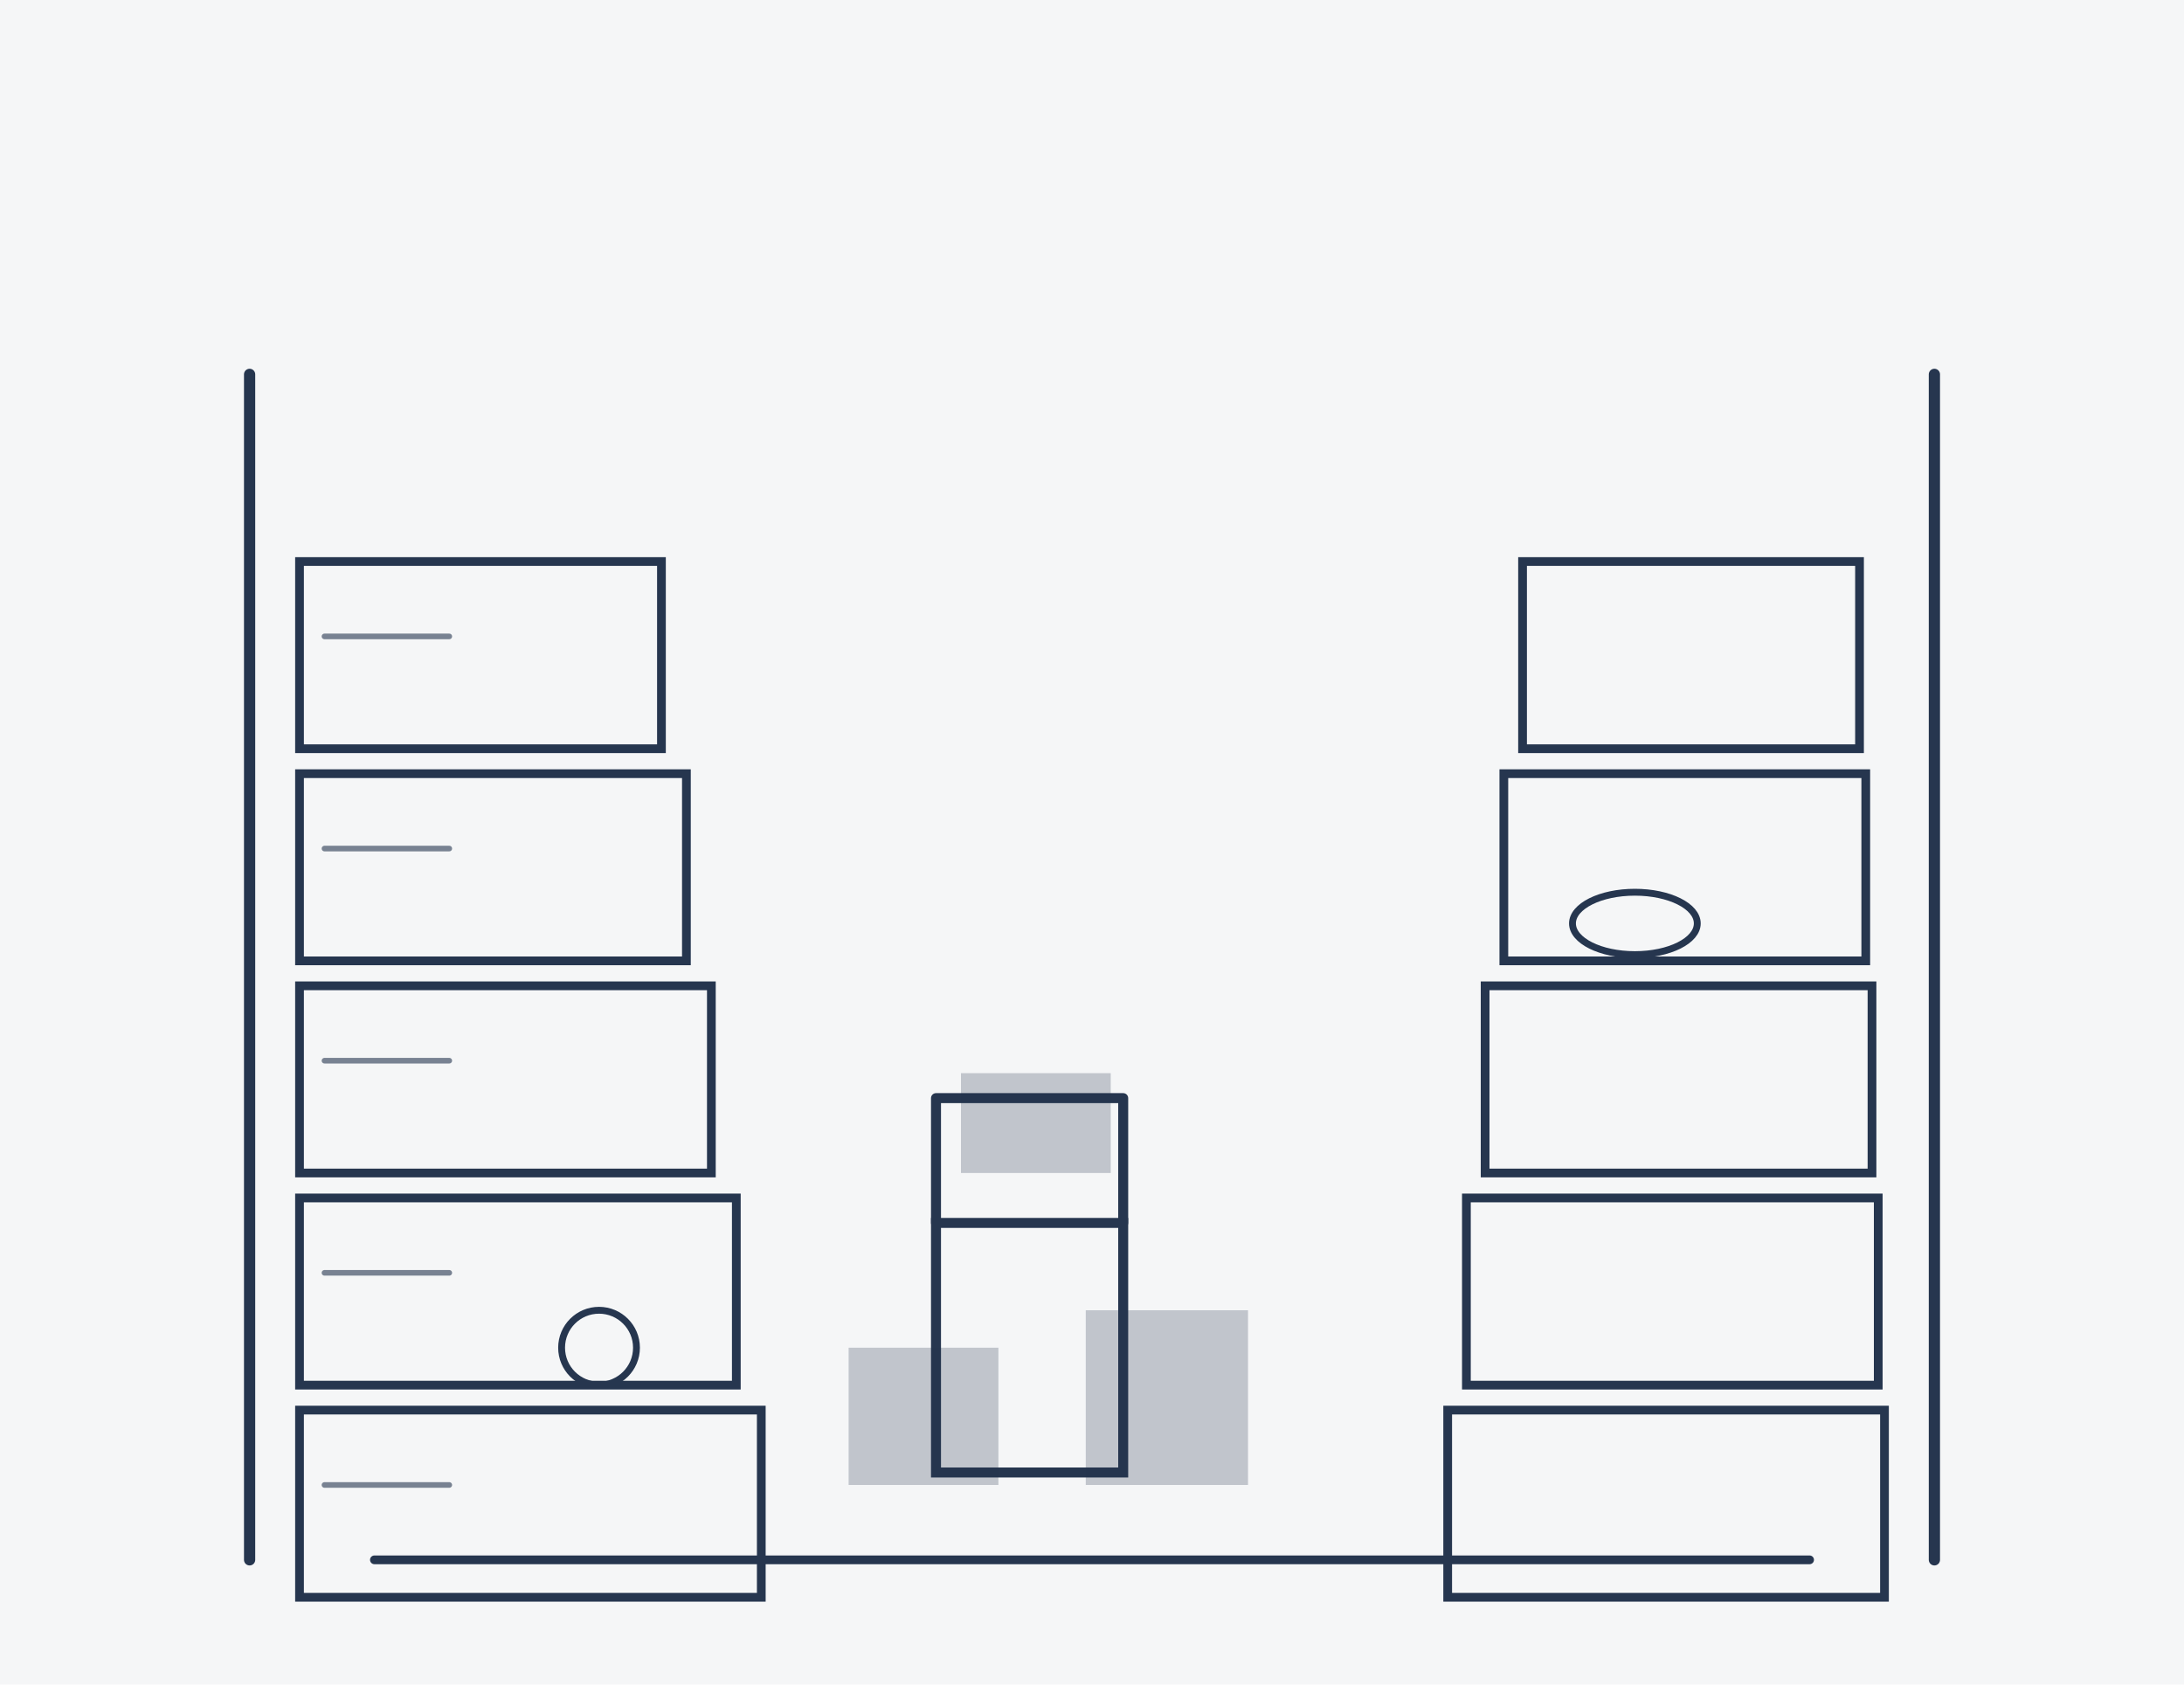
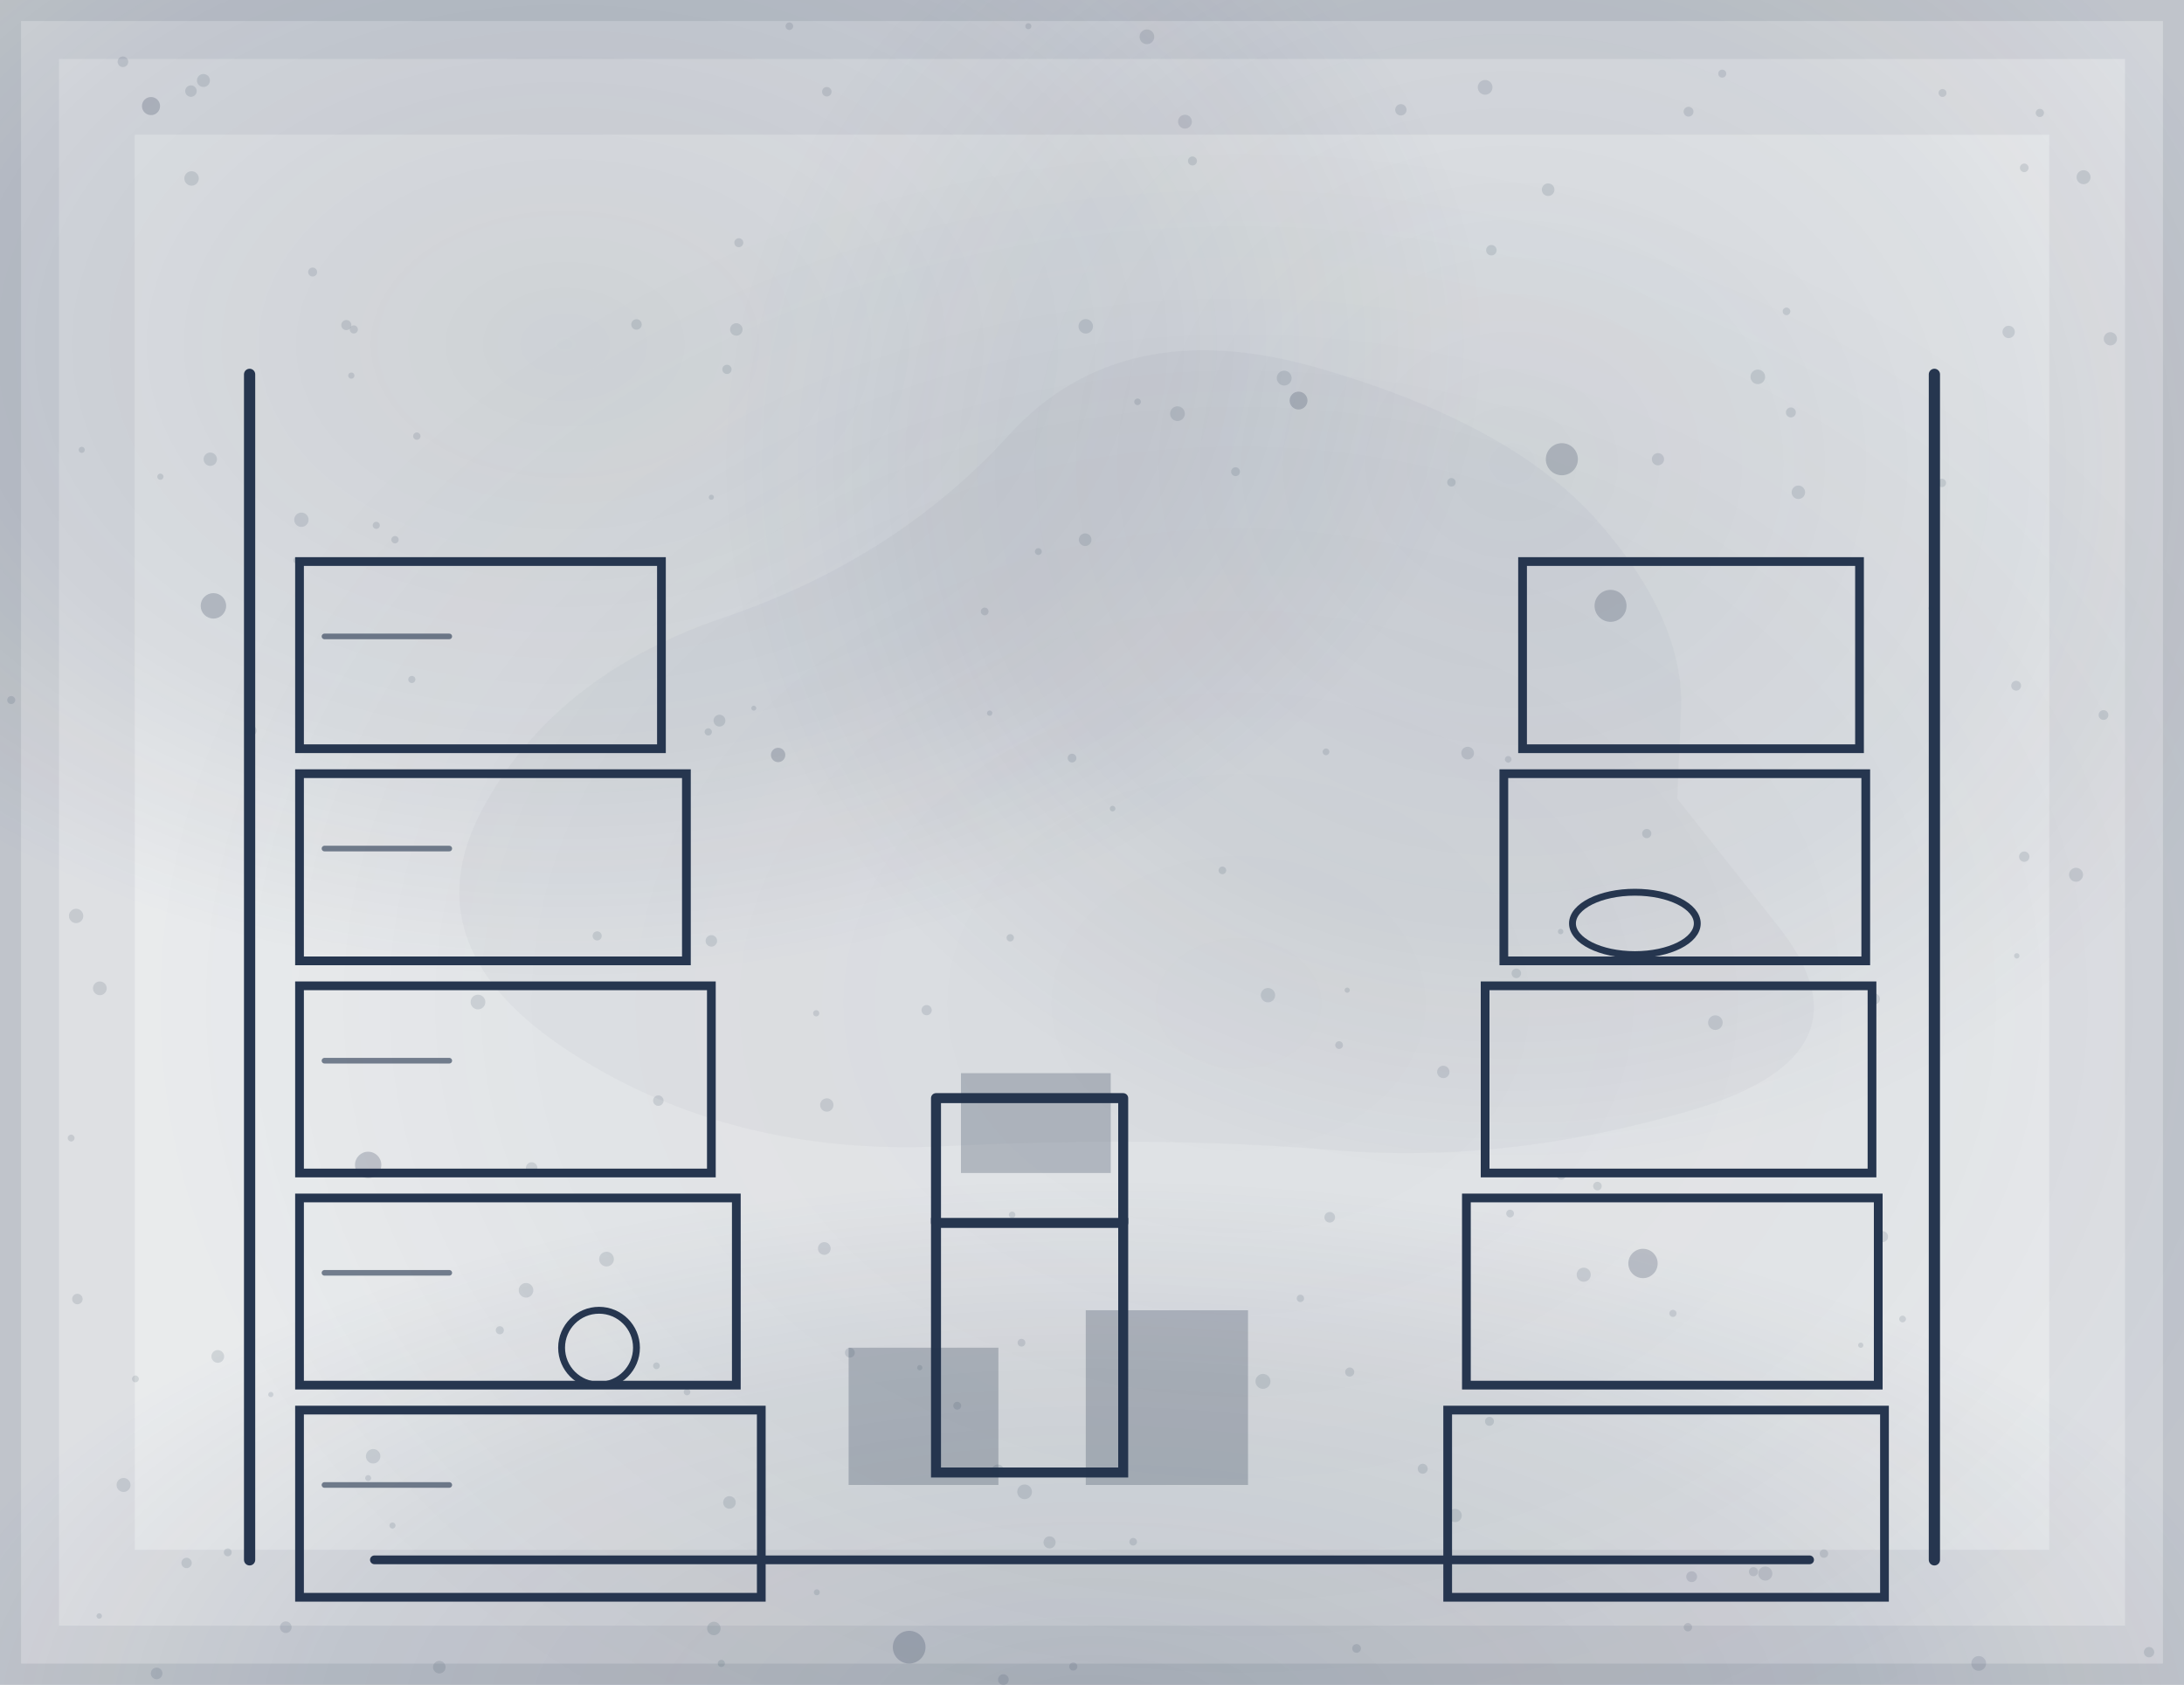
<svg xmlns="http://www.w3.org/2000/svg" viewBox="0 0 350 270">
+   <defs>
+     <radialGradient id="g314">
+       <stop offset="0" stop-color="#26364F" stop-opacity="0.14" />
+       <stop offset="0.65" stop-color="#26364F" stop-opacity="0.077" />
+       <stop offset="1" stop-color="#26364F" stop-opacity="0" />
+     </radialGradient>
+     <radialGradient id="g315">
+       <stop offset="0" stop-color="#26364F" stop-opacity="0.11" />
+       <stop offset="0.65" stop-color="#26364F" stop-opacity="0.061" />
+       <stop offset="1" stop-color="#26364F" stop-opacity="0" />
+     </radialGradient>
+     <radialGradient id="g316">
+       <stop offset="0" stop-color="#26364F" stop-opacity="0.16" />
+       <stop offset="0.65" stop-color="#26364F" stop-opacity="0.088" />
+       <stop offset="1" stop-color="#26364F" stop-opacity="0" />
+     </radialGradient>
+     <radialGradient id="g317">
+       <stop offset="0" stop-color="#26364F" stop-opacity="0.06" />
+       <stop offset="0.65" stop-color="#26364F" stop-opacity="0.033" />
+       <stop offset="1" stop-color="#26364F" stop-opacity="0" />
+     </radialGradient>
+   </defs>
+   <rect width="350" height="270" fill="#26364F" fill-opacity="0.060" />
+   <ellipse cx="90.744" cy="54.969" rx="147.0" ry="102.9" fill="url(#g314)" />
+   <ellipse cx="242.281" cy="74.54" rx="126.0" ry="113.4" fill="url(#g315)" />
+   <ellipse cx="175.0" cy="275.4" rx="192.5" ry="86.6" fill="url(#g316)" />
+   <ellipse cx="198.37" cy="160.937" rx="175.0" ry="140.0" fill="url(#g317)" />
+   <path d="M268.8 128.0 Q268.8 128.0 285.0 148.5 Q301.2 169.0 271.2 177.9 Q241.3 186.7 213.3 184.3 Q185.3 182.0 151.4 183.7 Q117.4 185.4 91.5 168.7 Q65.7 152.0 77.1 130.1 Q88.6 108.2 116.2 98.9 Q143.7 89.5 161.7 69.7 Q179.7 50.0 211.0 58.9 Q242.4 67.9 256.2 83.7 Q270.0 99.5 269.4 113.8 Z" fill="#26364F" fill-opacity="0.035" />
  <rect x="0" y="0" width="350" height="270" rx="0" fill="#26364F" fill-opacity="0.045" />
  <path d="M40 250 V60 M310 250 V60" fill="none" stroke="#26364F" stroke-width="1.8" stroke-linecap="round" stroke-linejoin="round" />
  <rect x="48" y="226" width="74" height="30" rx="0" fill="none" stroke="#26364F" stroke-width="1.4" />
  <rect x="48" y="192" width="70" height="30" rx="0" fill="none" stroke="#26364F" stroke-width="1.4" />
  <rect x="48" y="158" width="66" height="30" rx="0" fill="none" stroke="#26364F" stroke-width="1.4" />
  <rect x="48" y="124" width="62" height="30" rx="0" fill="none" stroke="#26364F" stroke-width="1.4" />
  <rect x="48" y="90" width="58" height="30" rx="0" fill="none" stroke="#26364F" stroke-width="1.4" />
  <rect x="232" y="226" width="70" height="30" rx="0" fill="none" stroke="#26364F" stroke-width="1.4" />
  <rect x="235" y="192" width="66" height="30" rx="0" fill="none" stroke="#26364F" stroke-width="1.4" />
  <rect x="238" y="158" width="62" height="30" rx="0" fill="none" stroke="#26364F" stroke-width="1.4" />
  <rect x="241" y="124" width="58" height="30" rx="0" fill="none" stroke="#26364F" stroke-width="1.4" />
  <rect x="244" y="90" width="54" height="30" rx="0" fill="none" stroke="#26364F" stroke-width="1.4" />
  <path d="M52 238 h20" fill="none" stroke="#26364F" stroke-width="0.9" stroke-linecap="round" stroke-linejoin="round" stroke-opacity="0.6" />
  <path d="M52 204 h20" fill="none" stroke="#26364F" stroke-width="0.9" stroke-linecap="round" stroke-linejoin="round" stroke-opacity="0.6" />
  <path d="M52 170 h20" fill="none" stroke="#26364F" stroke-width="0.9" stroke-linecap="round" stroke-linejoin="round" stroke-opacity="0.6" />
  <path d="M52 136 h20" fill="none" stroke="#26364F" stroke-width="0.9" stroke-linecap="round" stroke-linejoin="round" stroke-opacity="0.6" />
  <path d="M52 102 h20" fill="none" stroke="#26364F" stroke-width="0.9" stroke-linecap="round" stroke-linejoin="round" stroke-opacity="0.6" />
  <circle cx="96" cy="216" r="6" fill="none" stroke="#26364F" stroke-width="1.1" />
  <ellipse cx="262" cy="148" rx="10" ry="5" fill="none" stroke="#26364F" stroke-width="1.1" />
  <rect x="150" y="196" width="30" height="40" rx="0" fill="none" stroke="#26364F" stroke-width="1.6" />
  <path d="M150 196 v-20 h30 v20" fill="none" stroke="#26364F" stroke-width="1.6" stroke-linecap="round" stroke-linejoin="round" />
  <rect x="136" y="216" width="24" height="22" rx="0" fill="#26364F" fill-opacity="0.25" />
  <rect x="174" y="210" width="26" height="28" rx="0" fill="#26364F" fill-opacity="0.25" />
  <rect x="154" y="172" width="24" height="16" rx="0" fill="#26364F" fill-opacity="0.25" />
  <path d="M60 250 h230" fill="none" stroke="#26364F" stroke-width="1.4" stroke-linecap="round" stroke-linejoin="round" />
+   <circle cx="15.9" cy="259.0" r="0.44" fill="#26364F" fill-opacity="0.13" />
+   <circle cx="195.9" cy="139.5" r="0.61" fill="#26364F" fill-opacity="0.13" />
+   <circle cx="253.8" cy="204.3" r="1.13" fill="#26364F" fill-opacity="0.13" />
+   <circle cx="59.8" cy="233.4" r="1.16" fill="#26364F" fill-opacity="0.13" />
+   <circle cx="217.4" cy="264.2" r="0.70" fill="#26364F" fill-opacity="0.13" />
+   <circle cx="153.4" cy="225.3" r="0.63" fill="#26364F" fill-opacity="0.13" />
+   <circle cx="132.5" cy="14.7" r="0.76" fill="#26364F" fill-opacity="0.13" />
+   <circle cx="76.6" cy="160.6" r="1.18" fill="#26364F" fill-opacity="0.13" />
+   <circle cx="85.2" cy="187.2" r="0.92" fill="#26364F" fill-opacity="0.13" />
+   <circle cx="47.5" cy="89.8" r="0.50" fill="#26364F" fill-opacity="0.13" />
+   <circle cx="115.6" cy="266.6" r="0.57" fill="#26364F" fill-opacity="0.13" />
+   <circle cx="1.8" cy="112.2" r="0.64" fill="#26364F" fill-opacity="0.13" />
+   <circle cx="30.6" cy="14.6" r="0.92" fill="#26364F" fill-opacity="0.13" />
+   <circle cx="326.9" cy="18.1" r="0.66" fill="#26364F" fill-opacity="0.13" />
+   <circle cx="43.4" cy="223.5" r="0.42" fill="#26364F" fill-opacity="0.13" />
+   <circle cx="50.1" cy="43.6" r="0.72" fill="#26364F" fill-opacity="0.13" />
+   <circle cx="33.7" cy="73.6" r="1.07" fill="#26364F" fill-opacity="0.13" />
+   <circle cx="30.7" cy="28.6" r="1.16" fill="#26364F" fill-opacity="0.13" />
+   <circle cx="274.9" cy="163.9" r="1.17" fill="#26364F" fill-opacity="0.13" />
+   <circle cx="19.8" cy="238.0" r="1.12" fill="#26364F" fill-opacity="0.13" />
+   <circle cx="301.7" cy="198.2" r="0.88" fill="#26364F" fill-opacity="0.13" />
+   <circle cx="29.9" cy="250.5" r="0.83" fill="#26364F" fill-opacity="0.13" />
+   <circle cx="59.0" cy="236.9" r="0.48" fill="#26364F" fill-opacity="0.13" />
+   <circle cx="241.7" cy="121.7" r="0.53" fill="#26364F" fill-opacity="0.13" />
+   <circle cx="239.0" cy="40.1" r="0.84" fill="#26364F" fill-opacity="0.13" />
+   <circle cx="198.0" cy="75.6" r="0.71" fill="#26364F" fill-opacity="0.13" />
+   <circle cx="256.0" cy="190.1" r="0.69" fill="#26364F" fill-opacity="0.13" />
+   <circle cx="332.7" cy="140.2" r="1.12" fill="#26364F" fill-opacity="0.13" />
+   <circle cx="173.9" cy="86.5" r="1.01" fill="#26364F" fill-opacity="0.13" />
+   <circle cx="292.3" cy="249.0" r="0.68" fill="#26364F" fill-opacity="0.13" />
+   <circle cx="166.4" cy="88.4" r="0.55" fill="#26364F" fill-opacity="0.13" />
+   <circle cx="171.8" cy="121.5" r="0.70" fill="#26364F" fill-opacity="0.13" />
+   <circle cx="102.0" cy="52.0" r="0.84" fill="#26364F" fill-opacity="0.13" />
+   <circle cx="344.4" cy="264.8" r="0.83" fill="#26364F" fill-opacity="0.13" />
+   <circle cx="66.0" cy="108.9" r="0.57" fill="#26364F" fill-opacity="0.13" />
+   <circle cx="115.3" cy="115.5" r="0.95" fill="#26364F" fill-opacity="0.13" />
+   <circle cx="212.5" cy="120.5" r="0.54" fill="#26364F" fill-opacity="0.13" />
+   <circle cx="271.1" cy="252.7" r="0.87" fill="#26364F" fill-opacity="0.13" />
+   <circle cx="172.0" cy="267.1" r="0.65" fill="#26364F" fill-opacity="0.13" />
+   <circle cx="136.2" cy="216.8" r="0.79" fill="#26364F" fill-opacity="0.13" />
+   <circle cx="130.8" cy="162.4" r="0.50" fill="#26364F" fill-opacity="0.13" />
+   <circle cx="235.2" cy="120.7" r="1.02" fill="#26364F" fill-opacity="0.13" />
+   <circle cx="276.0" cy="11.8" r="0.64" fill="#26364F" fill-opacity="0.13" />
+   <circle cx="114.0" cy="150.8" r="0.92" fill="#26364F" fill-opacity="0.13" />
+   <circle cx="62.9" cy="244.5" r="0.49" fill="#26364F" fill-opacity="0.13" />
+   <circle cx="250.1" cy="149.3" r="0.44" fill="#26364F" fill-opacity="0.13" />
+   <circle cx="40.2" cy="117.1" r="0.91" fill="#26364F" fill-opacity="0.13" />
+   <circle cx="298.2" cy="215.6" r="0.42" fill="#26364F" fill-opacity="0.13" />
+   <circle cx="105.5" cy="176.4" r="0.84" fill="#26364F" fill-opacity="0.13" />
+   <circle cx="36.5" cy="248.8" r="0.63" fill="#26364F" fill-opacity="0.13" />
+   <circle cx="181.6" cy="247.1" r="0.61" fill="#26364F" fill-opacity="0.13" />
+   <circle cx="66.8" cy="69.9" r="0.59" fill="#26364F" fill-opacity="0.13" />
+   <circle cx="60.3" cy="84.2" r="0.57" fill="#26364F" fill-opacity="0.13" />
+   <circle cx="189.9" cy="19.5" r="1.11" fill="#26364F" fill-opacity="0.13" />
+   <circle cx="213.1" cy="195.1" r="0.85" fill="#26364F" fill-opacity="0.13" />
+   <circle cx="238.7" cy="227.8" r="0.72" fill="#26364F" fill-opacity="0.13" />
+   <circle cx="242.0" cy="194.5" r="0.62" fill="#26364F" fill-opacity="0.13" />
+   <circle cx="12.2" cy="146.8" r="1.15" fill="#26364F" fill-opacity="0.13" />
+   <circle cx="95.7" cy="150.0" r="0.73" fill="#26364F" fill-opacity="0.13" />
+   <circle cx="174.0" cy="52.3" r="1.16" fill="#26364F" fill-opacity="0.13" />
+   <circle cx="84.3" cy="206.8" r="1.17" fill="#26364F" fill-opacity="0.13" />
+   <circle cx="55.5" cy="52.1" r="0.81" fill="#26364F" fill-opacity="0.13" />
+   <circle cx="216.3" cy="219.9" r="0.73" fill="#26364F" fill-opacity="0.13" />
+   <circle cx="287.0" cy="66.1" r="0.80" fill="#26364F" fill-opacity="0.13" />
+   <circle cx="321.9" cy="53.2" r="0.99" fill="#26364F" fill-opacity="0.13" />
+   <circle cx="118.0" cy="52.8" r="1.00" fill="#26364F" fill-opacity="0.13" />
+   <circle cx="168.2" cy="247.2" r="0.97" fill="#26364F" fill-opacity="0.13" />
+   <circle cx="114.0" cy="79.7" r="0.41" fill="#26364F" fill-opacity="0.13" />
+   <circle cx="324.4" cy="137.3" r="0.83" fill="#26364F" fill-opacity="0.13" />
+   <circle cx="132.1" cy="200.1" r="1.02" fill="#26364F" fill-opacity="0.13" />
+   <circle cx="114.4" cy="261.0" r="1.08" fill="#26364F" fill-opacity="0.13" />
+   <circle cx="202.4" cy="221.4" r="1.20" fill="#26364F" fill-opacity="0.13" />
+   <circle cx="309.5" cy="97.5" r="0.46" fill="#26364F" fill-opacity="0.13" />
+   <circle cx="281.0" cy="251.9" r="0.73" fill="#26364F" fill-opacity="0.13" />
+   <circle cx="132.5" cy="177.1" r="1.07" fill="#26364F" fill-opacity="0.13" />
+   <circle cx="311.3" cy="14.9" r="0.63" fill="#26364F" fill-opacity="0.13" />
+   <circle cx="333.9" cy="28.4" r="1.12" fill="#26364F" fill-opacity="0.13" />
+   <circle cx="130.9" cy="255.2" r="0.48" fill="#26364F" fill-opacity="0.13" />
+   <circle cx="113.5" cy="117.3" r="0.58" fill="#26364F" fill-opacity="0.13" />
+   <circle cx="324.4" cy="26.9" r="0.69" fill="#26364F" fill-opacity="0.13" />
+   <circle cx="25.7" cy="76.4" r="0.50" fill="#26364F" fill-opacity="0.13" />
+   <circle cx="338.2" cy="54.3" r="1.06" fill="#26364F" fill-opacity="0.13" />
+   <circle cx="161.9" cy="150.3" r="0.59" fill="#26364F" fill-opacity="0.13" />
+   <circle cx="34.9" cy="217.4" r="1.02" fill="#26364F" fill-opacity="0.13" />
+   <circle cx="25.1" cy="268.2" r="0.93" fill="#26364F" fill-opacity="0.13" />
+   <circle cx="19.7" cy="9.9" r="0.85" fill="#26364F" fill-opacity="0.13" />
+   <circle cx="233.2" cy="242.9" r="1.06" fill="#26364F" fill-opacity="0.13" />
+   <circle cx="214.6" cy="167.5" r="0.62" fill="#26364F" fill-opacity="0.13" />
+   <circle cx="323.2" cy="153.2" r="0.43" fill="#26364F" fill-opacity="0.13" />
+   <circle cx="250.2" cy="188.3" r="0.76" fill="#26364F" fill-opacity="0.13" />
+   <circle cx="11.4" cy="182.4" r="0.55" fill="#26364F" fill-opacity="0.13" />
+   <circle cx="183.8" cy="5.9" r="1.18" fill="#26364F" fill-opacity="0.13" />
+   <circle cx="243.0" cy="156.0" r="0.76" fill="#26364F" fill-opacity="0.13" />
+   <circle cx="208.4" cy="208.1" r="0.59" fill="#26364F" fill-opacity="0.13" />
+   <circle cx="224.5" cy="17.6" r="0.91" fill="#26364F" fill-opacity="0.13" />
+   <circle cx="248.1" cy="30.4" r="1.01" fill="#26364F" fill-opacity="0.13" />
+   <circle cx="162.2" cy="194.7" r="0.52" fill="#26364F" fill-opacity="0.13" />
+   <circle cx="97.2" cy="201.8" r="1.18" fill="#26364F" fill-opacity="0.13" />
+   <circle cx="63.3" cy="86.5" r="0.59" fill="#26364F" fill-opacity="0.13" />
+   <circle cx="182.3" cy="64.4" r="0.53" fill="#26364F" fill-opacity="0.13" />
+   <circle cx="231.3" cy="171.8" r="0.99" fill="#26364F" fill-opacity="0.13" />
+   <circle cx="13.1" cy="72.1" r="0.49" fill="#26364F" fill-opacity="0.13" />
+   <circle cx="188.7" cy="66.3" r="1.18" fill="#26364F" fill-opacity="0.13" />
+   <circle cx="300.4" cy="160.1" r="0.88" fill="#26364F" fill-opacity="0.13" />
+   <circle cx="270.5" cy="260.8" r="0.67" fill="#26364F" fill-opacity="0.13" />
+   <circle cx="232.6" cy="77.3" r="0.68" fill="#26364F" fill-opacity="0.13" />
+   <circle cx="105.2" cy="218.9" r="0.54" fill="#26364F" fill-opacity="0.13" />
+   <circle cx="205.8" cy="60.6" r="1.19" fill="#26364F" fill-opacity="0.13" />
+   <circle cx="157.8" cy="98.0" r="0.62" fill="#26364F" fill-opacity="0.13" />
+   <circle cx="323.1" cy="109.9" r="0.79" fill="#26364F" fill-opacity="0.13" />
+   <circle cx="268.1" cy="210.5" r="0.57" fill="#26364F" fill-opacity="0.13" />
+   <circle cx="48.3" cy="83.3" r="1.15" fill="#26364F" fill-opacity="0.13" />
+   <circle cx="263.9" cy="133.6" r="0.74" fill="#26364F" fill-opacity="0.13" />
+   <circle cx="281.7" cy="60.4" r="1.17" fill="#26364F" fill-opacity="0.13" />
+   <circle cx="270.6" cy="17.9" r="0.79" fill="#26364F" fill-opacity="0.13" />
+   <circle cx="160.8" cy="269.2" r="0.86" fill="#26364F" fill-opacity="0.13" />
+   <circle cx="282.9" cy="252.2" r="1.13" fill="#26364F" fill-opacity="0.13" />
+   <circle cx="311.2" cy="77.4" r="0.67" fill="#26364F" fill-opacity="0.13" />
+   <circle cx="118.4" cy="38.9" r="0.72" fill="#26364F" fill-opacity="0.13" />
+   <circle cx="337.1" cy="114.6" r="0.78" fill="#26364F" fill-opacity="0.13" />
+   <circle cx="304.9" cy="211.4" r="0.54" fill="#26364F" fill-opacity="0.13" />
+   <circle cx="265.7" cy="73.6" r="0.98" fill="#26364F" fill-opacity="0.13" />
+   <circle cx="16.0" cy="158.4" r="1.10" fill="#26364F" fill-opacity="0.13" />
+   <circle cx="147.4" cy="219.2" r="0.42" fill="#26364F" fill-opacity="0.13" />
+   <circle cx="191.1" cy="25.8" r="0.72" fill="#26364F" fill-opacity="0.13" />
+   <circle cx="286.3" cy="49.9" r="0.61" fill="#26364F" fill-opacity="0.13" />
+   <circle cx="159.9" cy="235.7" r="0.98" fill="#26364F" fill-opacity="0.13" />
+   <circle cx="228.0" cy="235.4" r="0.80" fill="#26364F" fill-opacity="0.13" />
+   <circle cx="56.3" cy="60.2" r="0.50" fill="#26364F" fill-opacity="0.13" />
+   <circle cx="45.8" cy="260.8" r="0.93" fill="#26364F" fill-opacity="0.13" />
+   <circle cx="164.8" cy="4.2" r="0.49" fill="#26364F" fill-opacity="0.13" />
+   <circle cx="238.0" cy="14.0" r="1.18" fill="#26364F" fill-opacity="0.13" />
+   <circle cx="148.5" cy="161.9" r="0.82" fill="#26364F" fill-opacity="0.13" />
+   <circle cx="110.1" cy="223.1" r="0.53" fill="#26364F" fill-opacity="0.13" />
+   <circle cx="21.7" cy="221.0" r="0.55" fill="#26364F" fill-opacity="0.13" />
+   <circle cx="126.5" cy="4.2" r="0.61" fill="#26364F" fill-opacity="0.13" />
+   <circle cx="203.2" cy="159.5" r="1.15" fill="#26364F" fill-opacity="0.13" />
+   <circle cx="12.4" cy="208.2" r="0.84" fill="#26364F" fill-opacity="0.13" />
+   <circle cx="163.7" cy="215.2" r="0.62" fill="#26364F" fill-opacity="0.13" />
+   <circle cx="32.6" cy="12.9" r="1.04" fill="#26364F" fill-opacity="0.13" />
+   <circle cx="215.9" cy="158.7" r="0.42" fill="#26364F" fill-opacity="0.13" />
+   <circle cx="116.5" cy="59.2" r="0.74" fill="#26364F" fill-opacity="0.13" />
+   <circle cx="317.1" cy="266.6" r="1.18" fill="#26364F" fill-opacity="0.13" />
+   <circle cx="56.7" cy="52.8" r="0.65" fill="#26364F" fill-opacity="0.13" />
+   <circle cx="116.9" cy="240.8" r="1.01" fill="#26364F" fill-opacity="0.13" />
+   <circle cx="288.2" cy="78.9" r="1.08" fill="#26364F" fill-opacity="0.13" />
+   <circle cx="158.6" cy="114.3" r="0.43" fill="#26364F" fill-opacity="0.13" />
+   <circle cx="70.4" cy="267.2" r="1.01" fill="#26364F" fill-opacity="0.13" />
+   <circle cx="178.3" cy="129.6" r="0.45" fill="#26364F" fill-opacity="0.13" />
+   <circle cx="164.2" cy="239.1" r="1.18" fill="#26364F" fill-opacity="0.13" />
+   <circle cx="120.8" cy="113.5" r="0.40" fill="#26364F" fill-opacity="0.13" />
+   <circle cx="80.1" cy="213.2" r="0.65" fill="#26364F" fill-opacity="0.13" />
+   <circle cx="263.3" cy="202.5" r="2.35" fill="#26364F" fill-opacity="0.22" />
+   <circle cx="145.7" cy="264.0" r="2.62" fill="#26364F" fill-opacity="0.22" />
+   <circle cx="258.1" cy="97.1" r="2.56" fill="#26364F" fill-opacity="0.22" />
+   <circle cx="208.1" cy="64.2" r="1.43" fill="#26364F" fill-opacity="0.22" />
+   <circle cx="59.0" cy="186.7" r="2.11" fill="#26364F" fill-opacity="0.22" />
+   <circle cx="124.7" cy="121.0" r="1.15" fill="#26364F" fill-opacity="0.22" />
+   <circle cx="24.2" cy="17.0" r="1.45" fill="#26364F" fill-opacity="0.22" />
+   <circle cx="34.2" cy="97.1" r="2.04" fill="#26364F" fill-opacity="0.22" />
+   <circle cx="250.3" cy="73.6" r="2.57" fill="#26364F" fill-opacity="0.22" />
+   <rect x="0" y="0" width="350" height="270" fill="none" stroke="#26364F" stroke-width="43.2" stroke-opacity="0.055" />
+   <rect x="0" y="0" width="350" height="270" fill="none" stroke="#26364F" stroke-width="18.9" stroke-opacity="0.07" />
+   <rect x="0" y="0" width="350" height="270" fill="none" stroke="#26364F" stroke-width="6.75" stroke-opacity="0.10" />
</svg>
